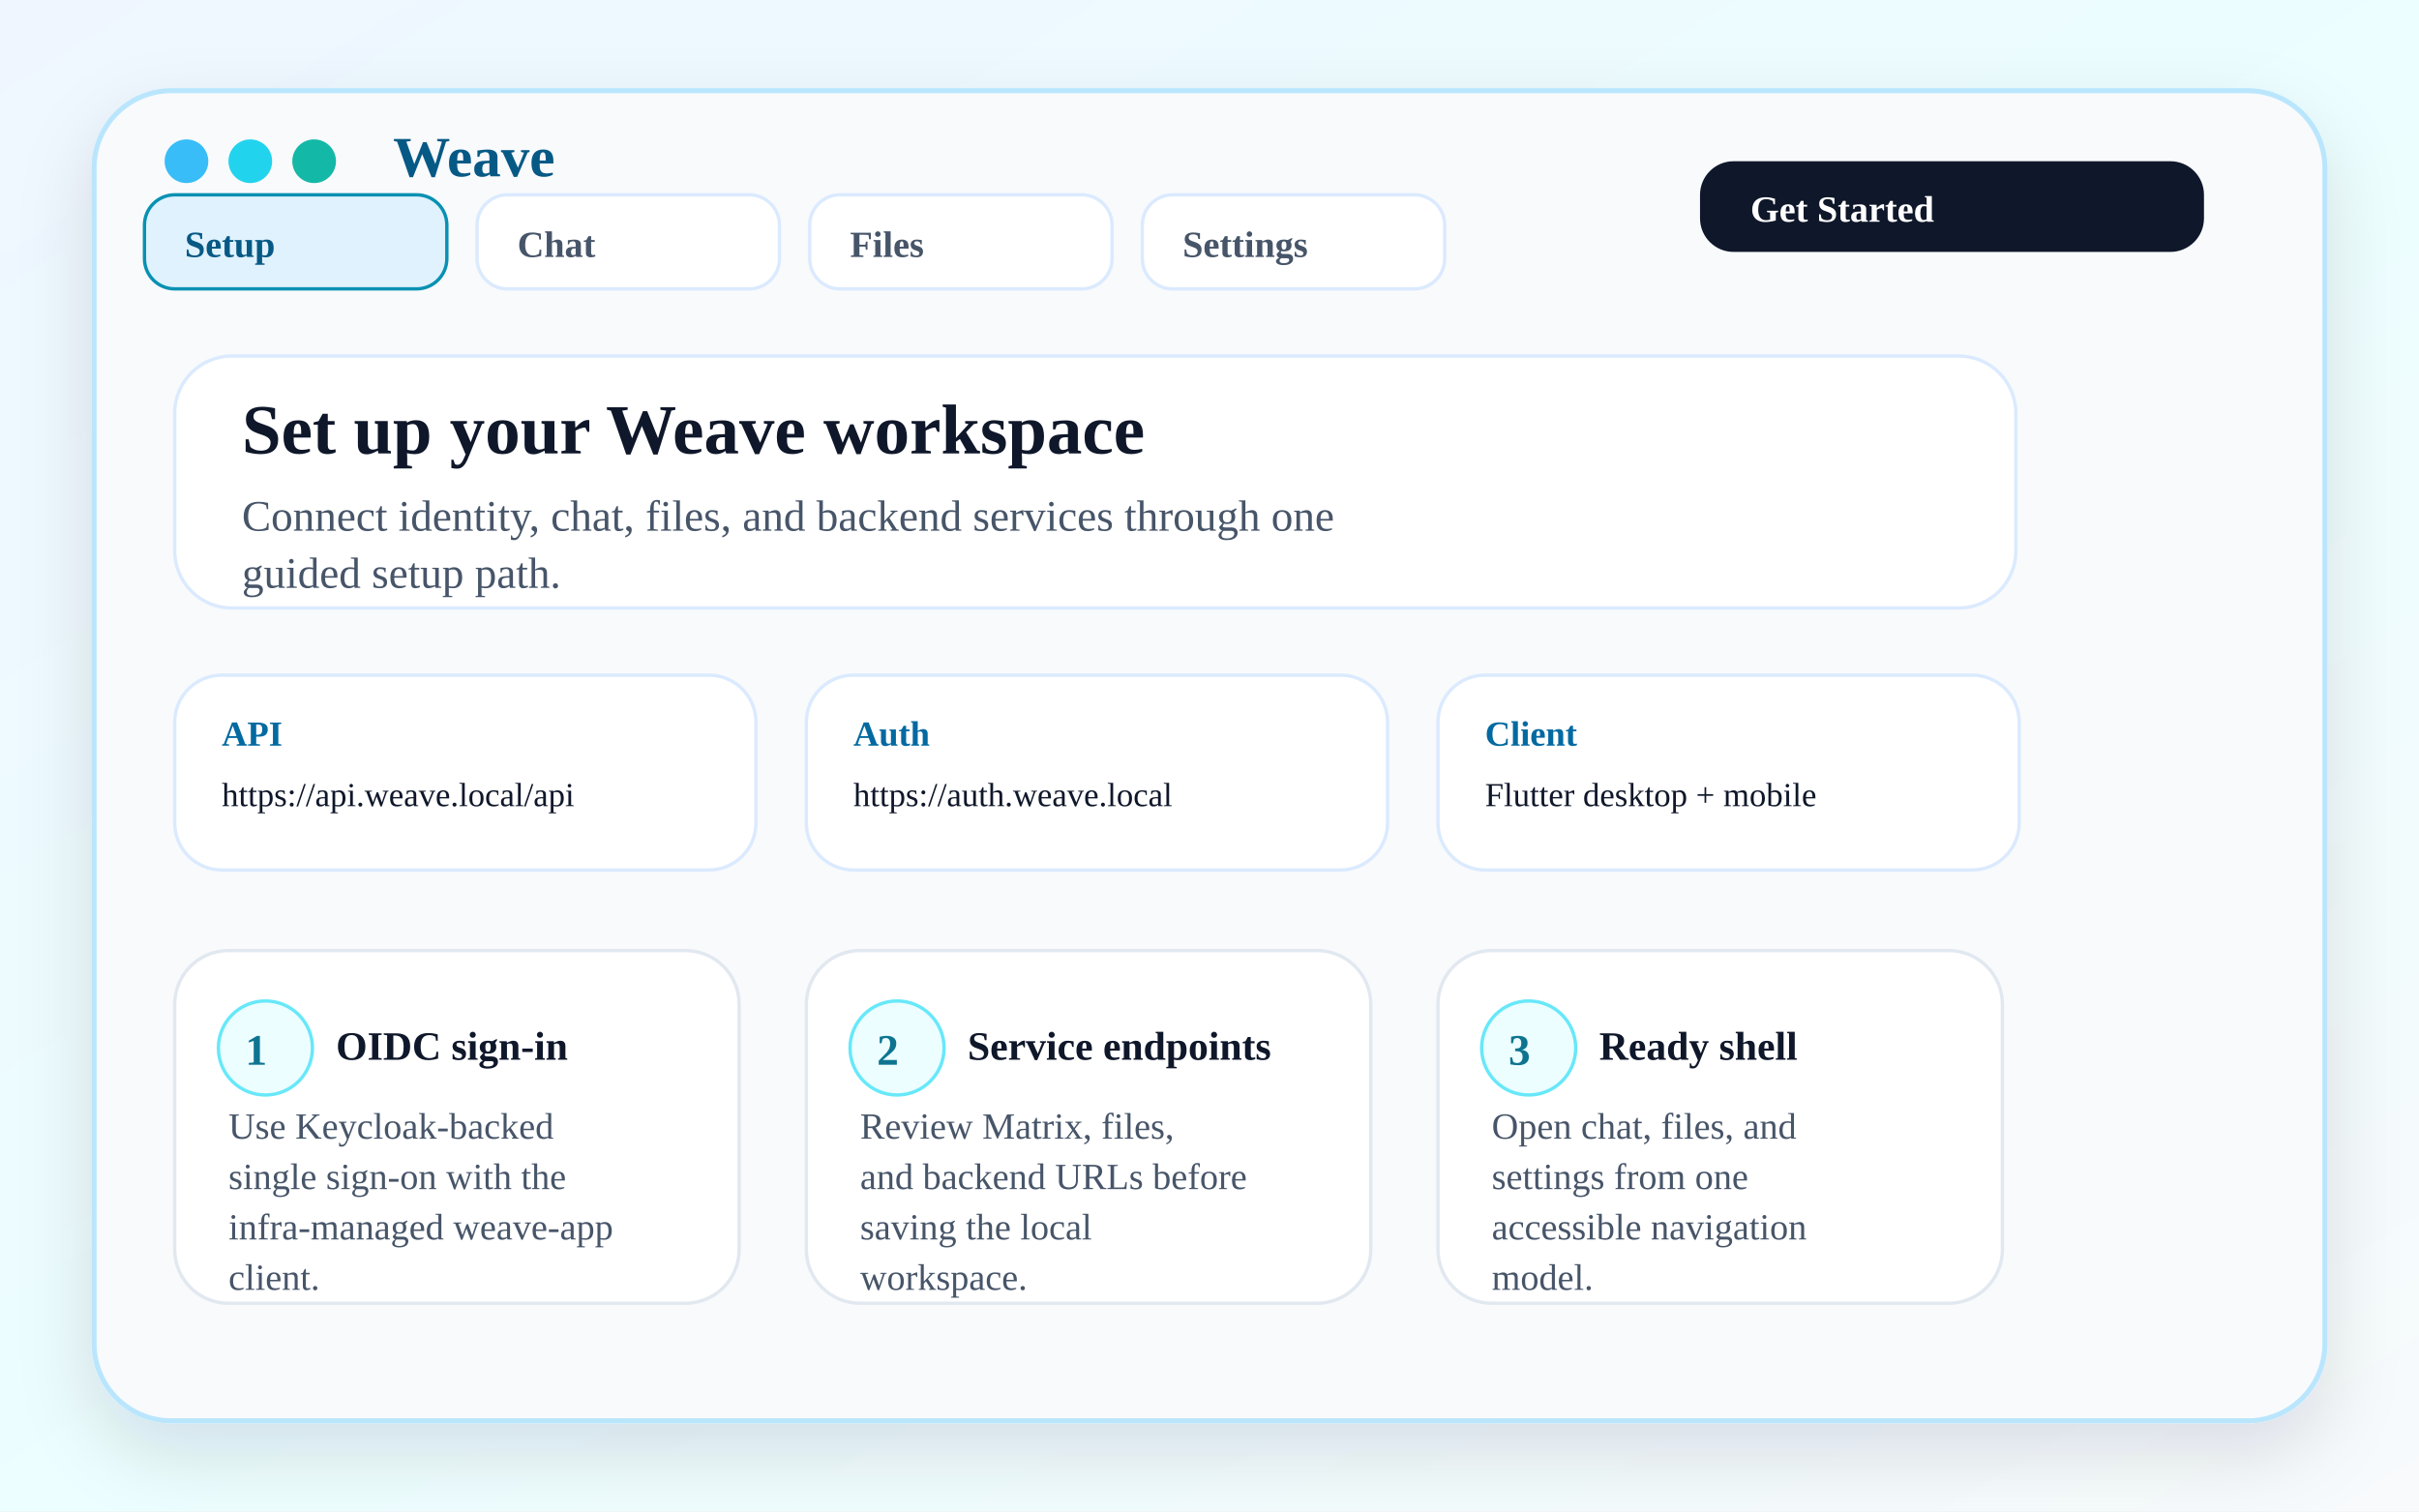
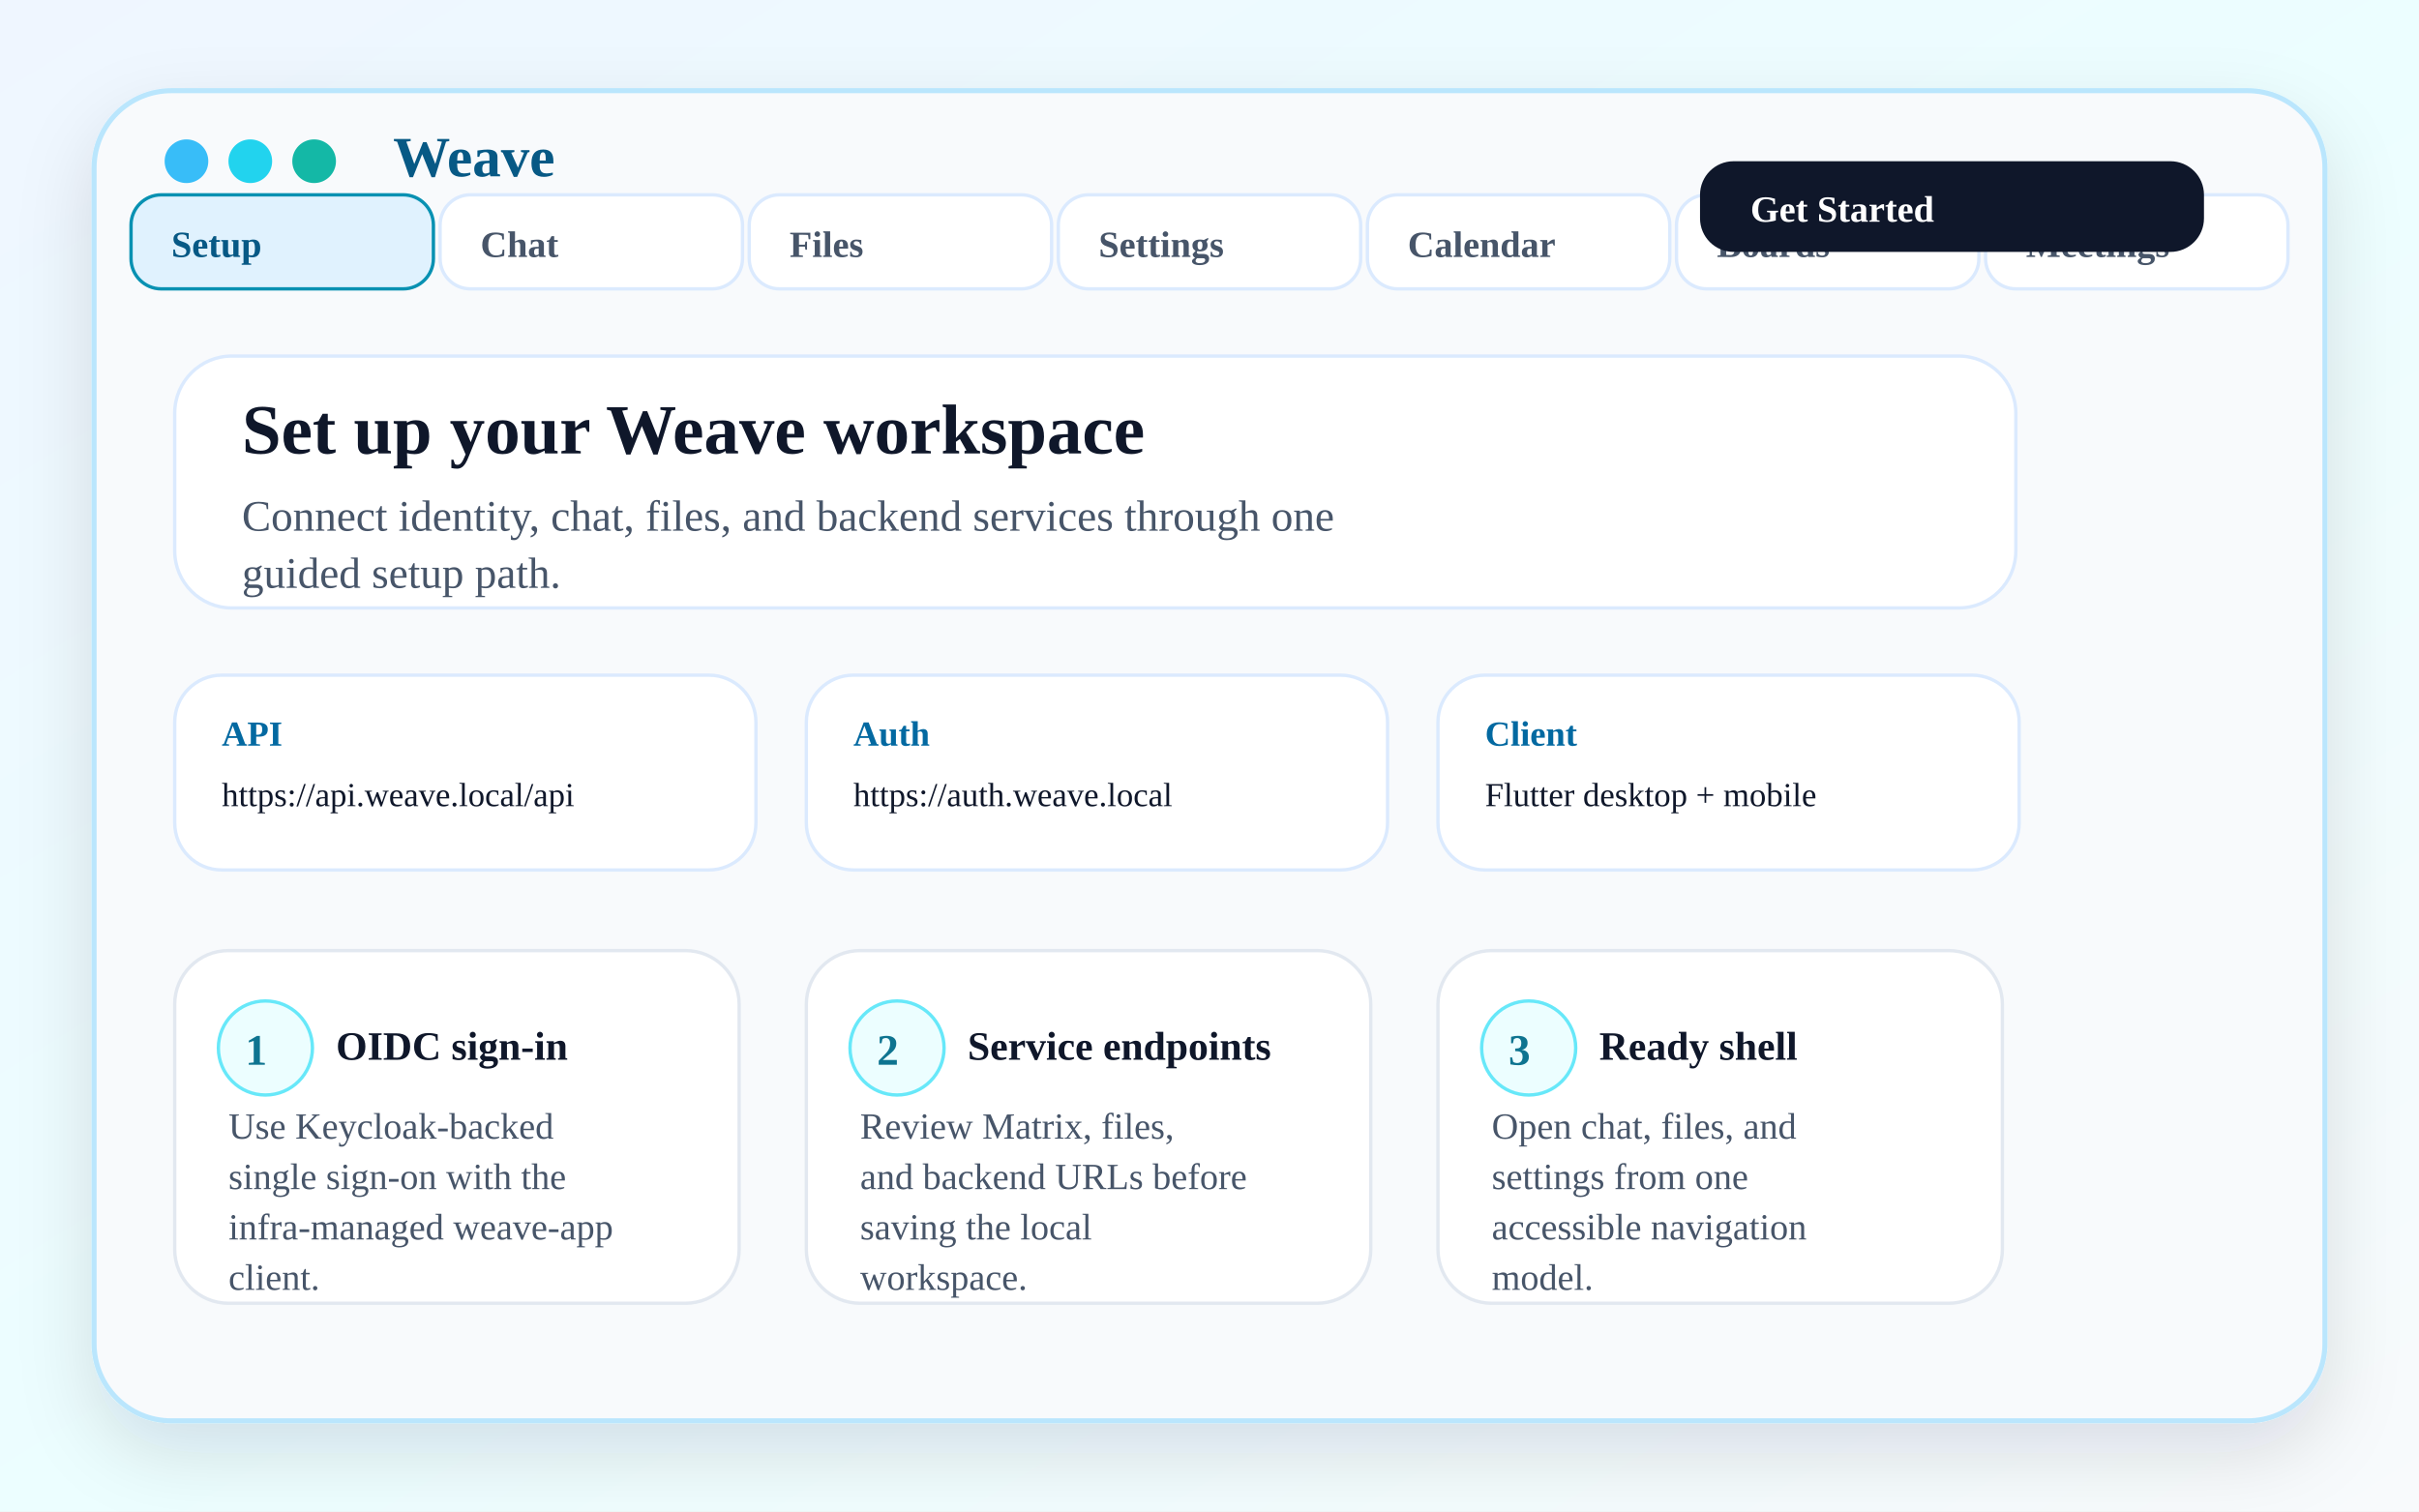
<svg xmlns="http://www.w3.org/2000/svg" width="1440" height="900" viewBox="0 0 1440 900" role="img" aria-labelledby="title desc">
  <defs>
    <linearGradient id="bg" x1="0" y1="0" x2="1" y2="1">
      <stop offset="0" stop-color="#eff6ff" />
      <stop offset="0.52" stop-color="#ecfeff" />
      <stop offset="1" stop-color="#f8fafc" />
    </linearGradient>
    <filter id="shadow" x="-10%" y="-10%" width="120%" height="130%">
      <feDropShadow dx="0" dy="18" stdDeviation="22" flood-color="#0f172a" flood-opacity="0.12" />
    </filter>
  </defs>
  <rect width="1440" height="900" fill="url(#bg)" />
  <rect x="56" y="54" width="1328" height="792" rx="46" fill="#f8fafc" stroke="#bae6fd" stroke-width="3" filter="url(#shadow)" />
  <circle cx="111" cy="96" r="13" fill="#38bdf8" />
  <circle cx="149" cy="96" r="13" fill="#22d3ee" />
  <circle cx="187" cy="96" r="13" fill="#14b8a6" />
  <text x="234" y="105" font-size="34" font-weight="900" fill="#075985">Weave</text>
-   <rect x="86" y="116" width="180" height="56" rx="18" fill="#e0f2fe" stroke="#0891b2" stroke-width="2" />
-   <text x="110" y="153" font-size="22" font-weight="700" fill="#075985">Setup</text>
-   <rect x="284" y="116" width="180" height="56" rx="18" fill="#ffffff" stroke="#dbeafe" stroke-width="2" />
-   <text x="308" y="153" font-size="22" font-weight="700" fill="#475569">Chat</text>
-   <rect x="482" y="116" width="180" height="56" rx="18" fill="#ffffff" stroke="#dbeafe" stroke-width="2" />
-   <text x="506" y="153" font-size="22" font-weight="700" fill="#475569">Files</text>
-   <rect x="680" y="116" width="180" height="56" rx="18" fill="#ffffff" stroke="#dbeafe" stroke-width="2" />
-   <text x="704" y="153" font-size="22" font-weight="700" fill="#475569">Settings</text>
+   <rect x="78" y="116" width="180" height="56" rx="18" fill="#e0f2fe" stroke="#0891b2" stroke-width="2" />
+   <text x="102" y="153" font-size="22" font-weight="700" fill="#075985">Setup</text>
+   <rect x="262" y="116" width="180" height="56" rx="18" fill="#ffffff" stroke="#dbeafe" stroke-width="2" />
+   <text x="286" y="153" font-size="22" font-weight="700" fill="#475569">Chat</text>
+   <rect x="446" y="116" width="180" height="56" rx="18" fill="#ffffff" stroke="#dbeafe" stroke-width="2" />
+   <text x="470" y="153" font-size="22" font-weight="700" fill="#475569">Files</text>
+   <rect x="630" y="116" width="180" height="56" rx="18" fill="#ffffff" stroke="#dbeafe" stroke-width="2" />
+   <text x="654" y="153" font-size="22" font-weight="700" fill="#475569">Settings</text>
+   <rect x="814" y="116" width="180" height="56" rx="18" fill="#ffffff" stroke="#dbeafe" stroke-width="2" />
+   <text x="838" y="153" font-size="22" font-weight="700" fill="#475569">Calendar</text>
+   <rect x="998" y="116" width="180" height="56" rx="18" fill="#ffffff" stroke="#dbeafe" stroke-width="2" />
+   <text x="1022" y="153" font-size="22" font-weight="700" fill="#475569">Boards</text>
+   <rect x="1182" y="116" width="180" height="56" rx="18" fill="#ffffff" stroke="#dbeafe" stroke-width="2" />
+   <text x="1206" y="153" font-size="22" font-weight="700" fill="#475569">Meetings</text>
  <rect x="104" y="212" width="1096" height="150" rx="34" fill="#ffffff" stroke="#dbeafe" stroke-width="2" />
  <text x="144" y="270" font-size="42" font-weight="900" fill="#0f172a">Set up your Weave workspace</text>
  <text x="144" y="316" font-size="26" font-weight="400" fill="#475569">Connect identity, chat, files, and backend services through one</text>
  <text x="144" y="350" font-size="26" font-weight="400" fill="#475569">guided setup path.</text>
  <rect x="104" y="402" width="346" height="116" rx="28" fill="#ffffff" stroke="#dbeafe" stroke-width="2" />
  <text x="132" y="444" font-size="21" font-weight="700" fill="#0369a1">API</text>
  <text x="132" y="480" font-size="20" font-weight="400" fill="#0f172a">https://api.weave.local/api</text>
  <rect x="480" y="402" width="346" height="116" rx="28" fill="#ffffff" stroke="#dbeafe" stroke-width="2" />
  <text x="508" y="444" font-size="21" font-weight="700" fill="#0369a1">Auth</text>
  <text x="508" y="480" font-size="20" font-weight="400" fill="#0f172a">https://auth.weave.local</text>
  <rect x="856" y="402" width="346" height="116" rx="28" fill="#ffffff" stroke="#dbeafe" stroke-width="2" />
  <text x="884" y="444" font-size="21" font-weight="700" fill="#0369a1">Client</text>
  <text x="884" y="480" font-size="20" font-weight="400" fill="#0f172a">Flutter desktop + mobile</text>
  <rect x="104" y="566" width="336" height="210" rx="32" fill="#ffffff" stroke="#e2e8f0" stroke-width="2" />
  <circle cx="158" cy="624" r="28" fill="#ecfeff" stroke="#67e8f9" stroke-width="2" />
  <text x="146" y="634" font-size="26" font-weight="800" fill="#0e7490">1</text>
  <text x="200" y="631" font-size="24" font-weight="800" fill="#0f172a">OIDC sign-in</text>
  <text x="136" y="678" font-size="22" font-weight="400" fill="#475569">Use Keycloak-backed</text>
  <text x="136" y="708" font-size="22" font-weight="400" fill="#475569">single sign-on with the</text>
  <text x="136" y="738" font-size="22" font-weight="400" fill="#475569">infra-managed weave-app</text>
  <text x="136" y="768" font-size="22" font-weight="400" fill="#475569">client.</text>
  <rect x="480" y="566" width="336" height="210" rx="32" fill="#ffffff" stroke="#e2e8f0" stroke-width="2" />
  <circle cx="534" cy="624" r="28" fill="#ecfeff" stroke="#67e8f9" stroke-width="2" />
  <text x="522" y="634" font-size="26" font-weight="800" fill="#0e7490">2</text>
  <text x="576" y="631" font-size="24" font-weight="800" fill="#0f172a">Service endpoints</text>
  <text x="512" y="678" font-size="22" font-weight="400" fill="#475569">Review Matrix, files,</text>
  <text x="512" y="708" font-size="22" font-weight="400" fill="#475569">and backend URLs before</text>
  <text x="512" y="738" font-size="22" font-weight="400" fill="#475569">saving the local</text>
  <text x="512" y="768" font-size="22" font-weight="400" fill="#475569">workspace.</text>
  <rect x="856" y="566" width="336" height="210" rx="32" fill="#ffffff" stroke="#e2e8f0" stroke-width="2" />
  <circle cx="910" cy="624" r="28" fill="#ecfeff" stroke="#67e8f9" stroke-width="2" />
  <text x="898" y="634" font-size="26" font-weight="800" fill="#0e7490">3</text>
  <text x="952" y="631" font-size="24" font-weight="800" fill="#0f172a">Ready shell</text>
  <text x="888" y="678" font-size="22" font-weight="400" fill="#475569">Open chat, files, and</text>
  <text x="888" y="708" font-size="22" font-weight="400" fill="#475569">settings from one</text>
  <text x="888" y="738" font-size="22" font-weight="400" fill="#475569">accessible navigation</text>
  <text x="888" y="768" font-size="22" font-weight="400" fill="#475569">model.</text>
  <rect x="1012" y="96" width="300" height="54" rx="20" fill="#0f172a" />
  <text x="1042" y="132" font-size="22" font-weight="800" fill="#ffffff">Get Started</text>
</svg>
